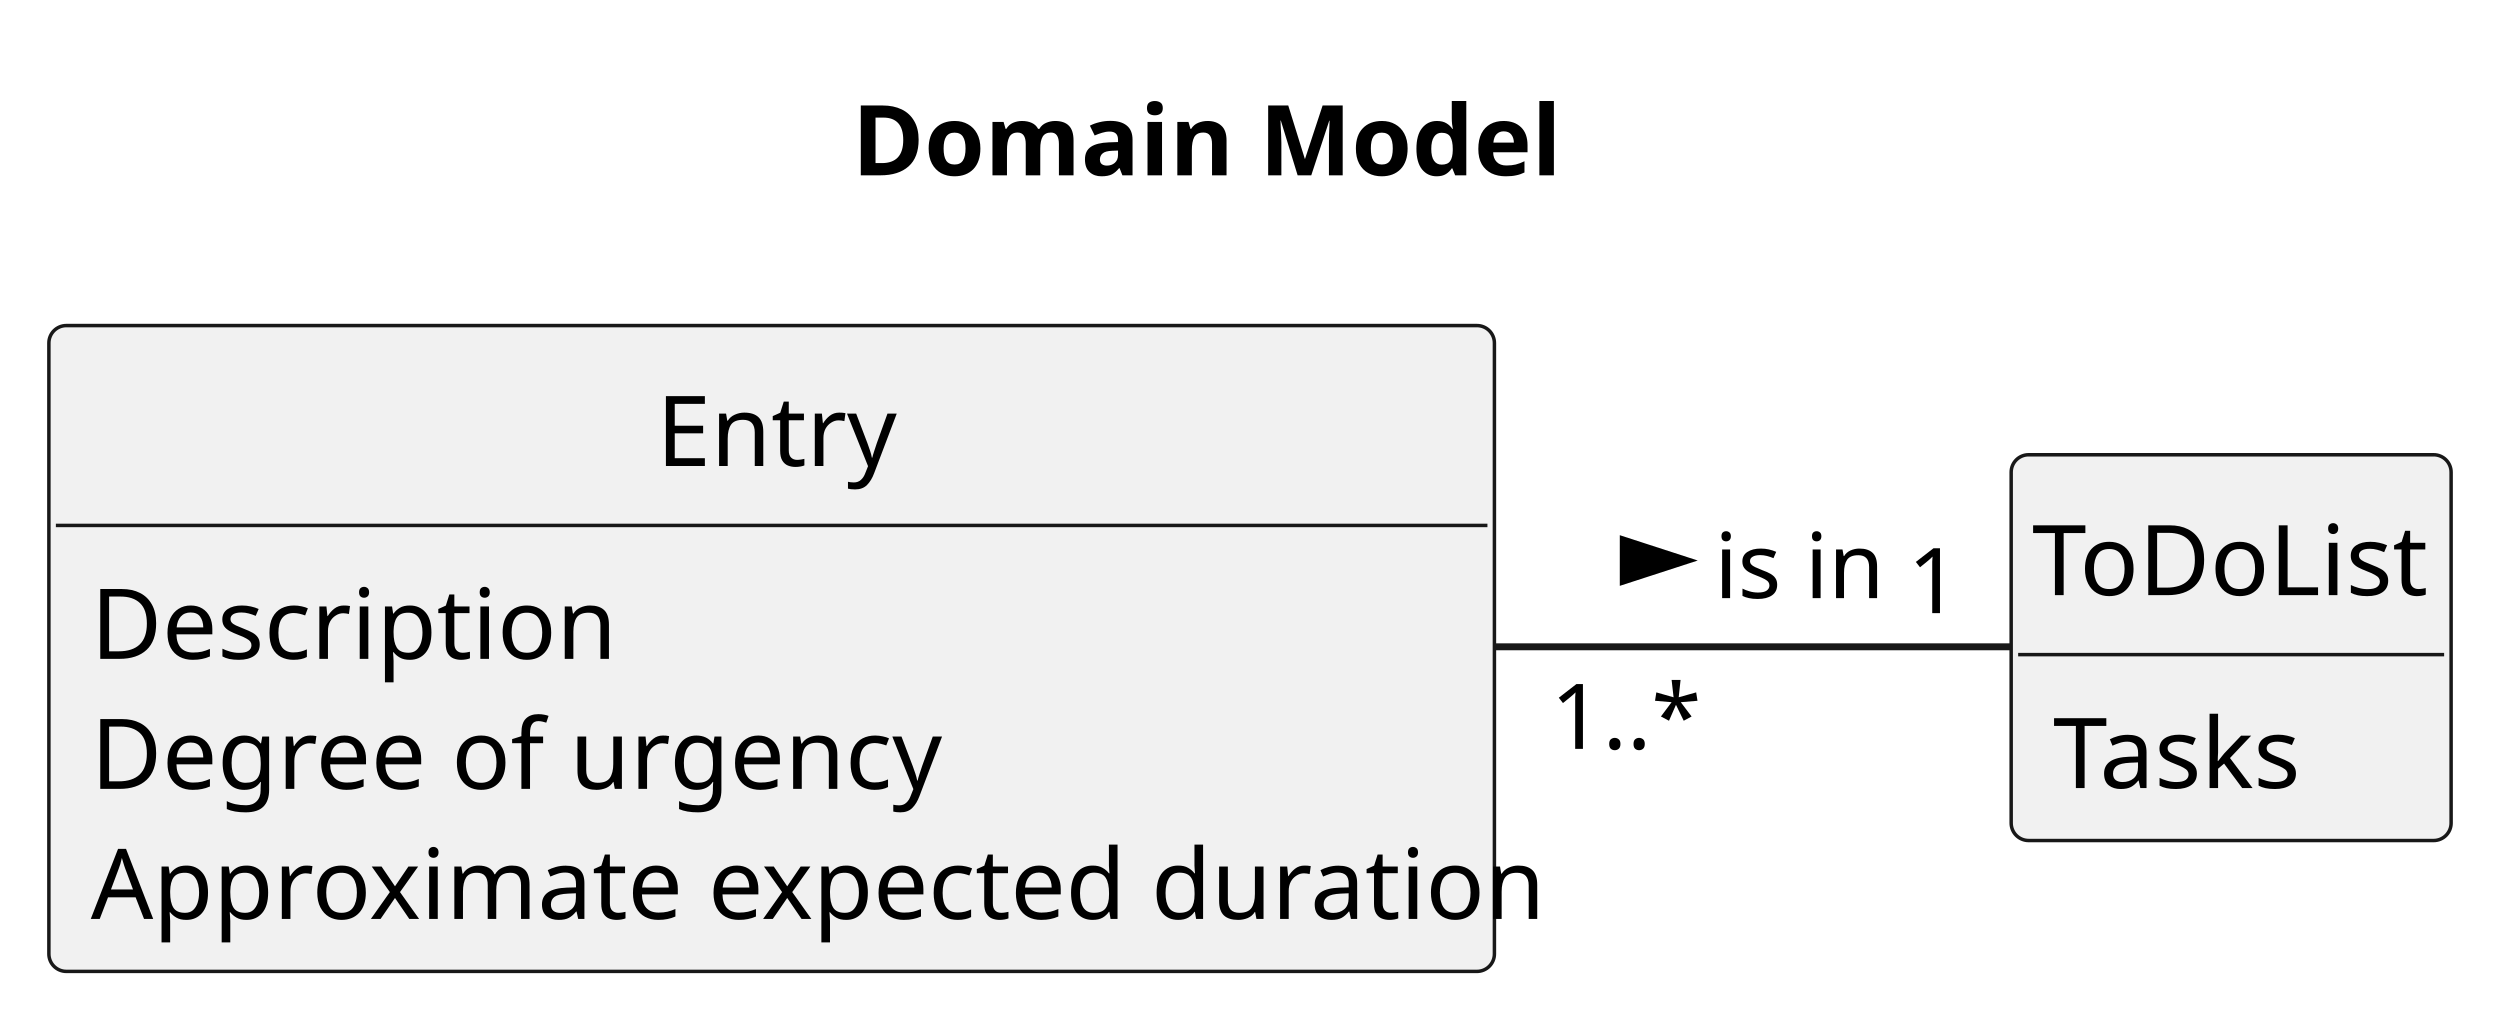
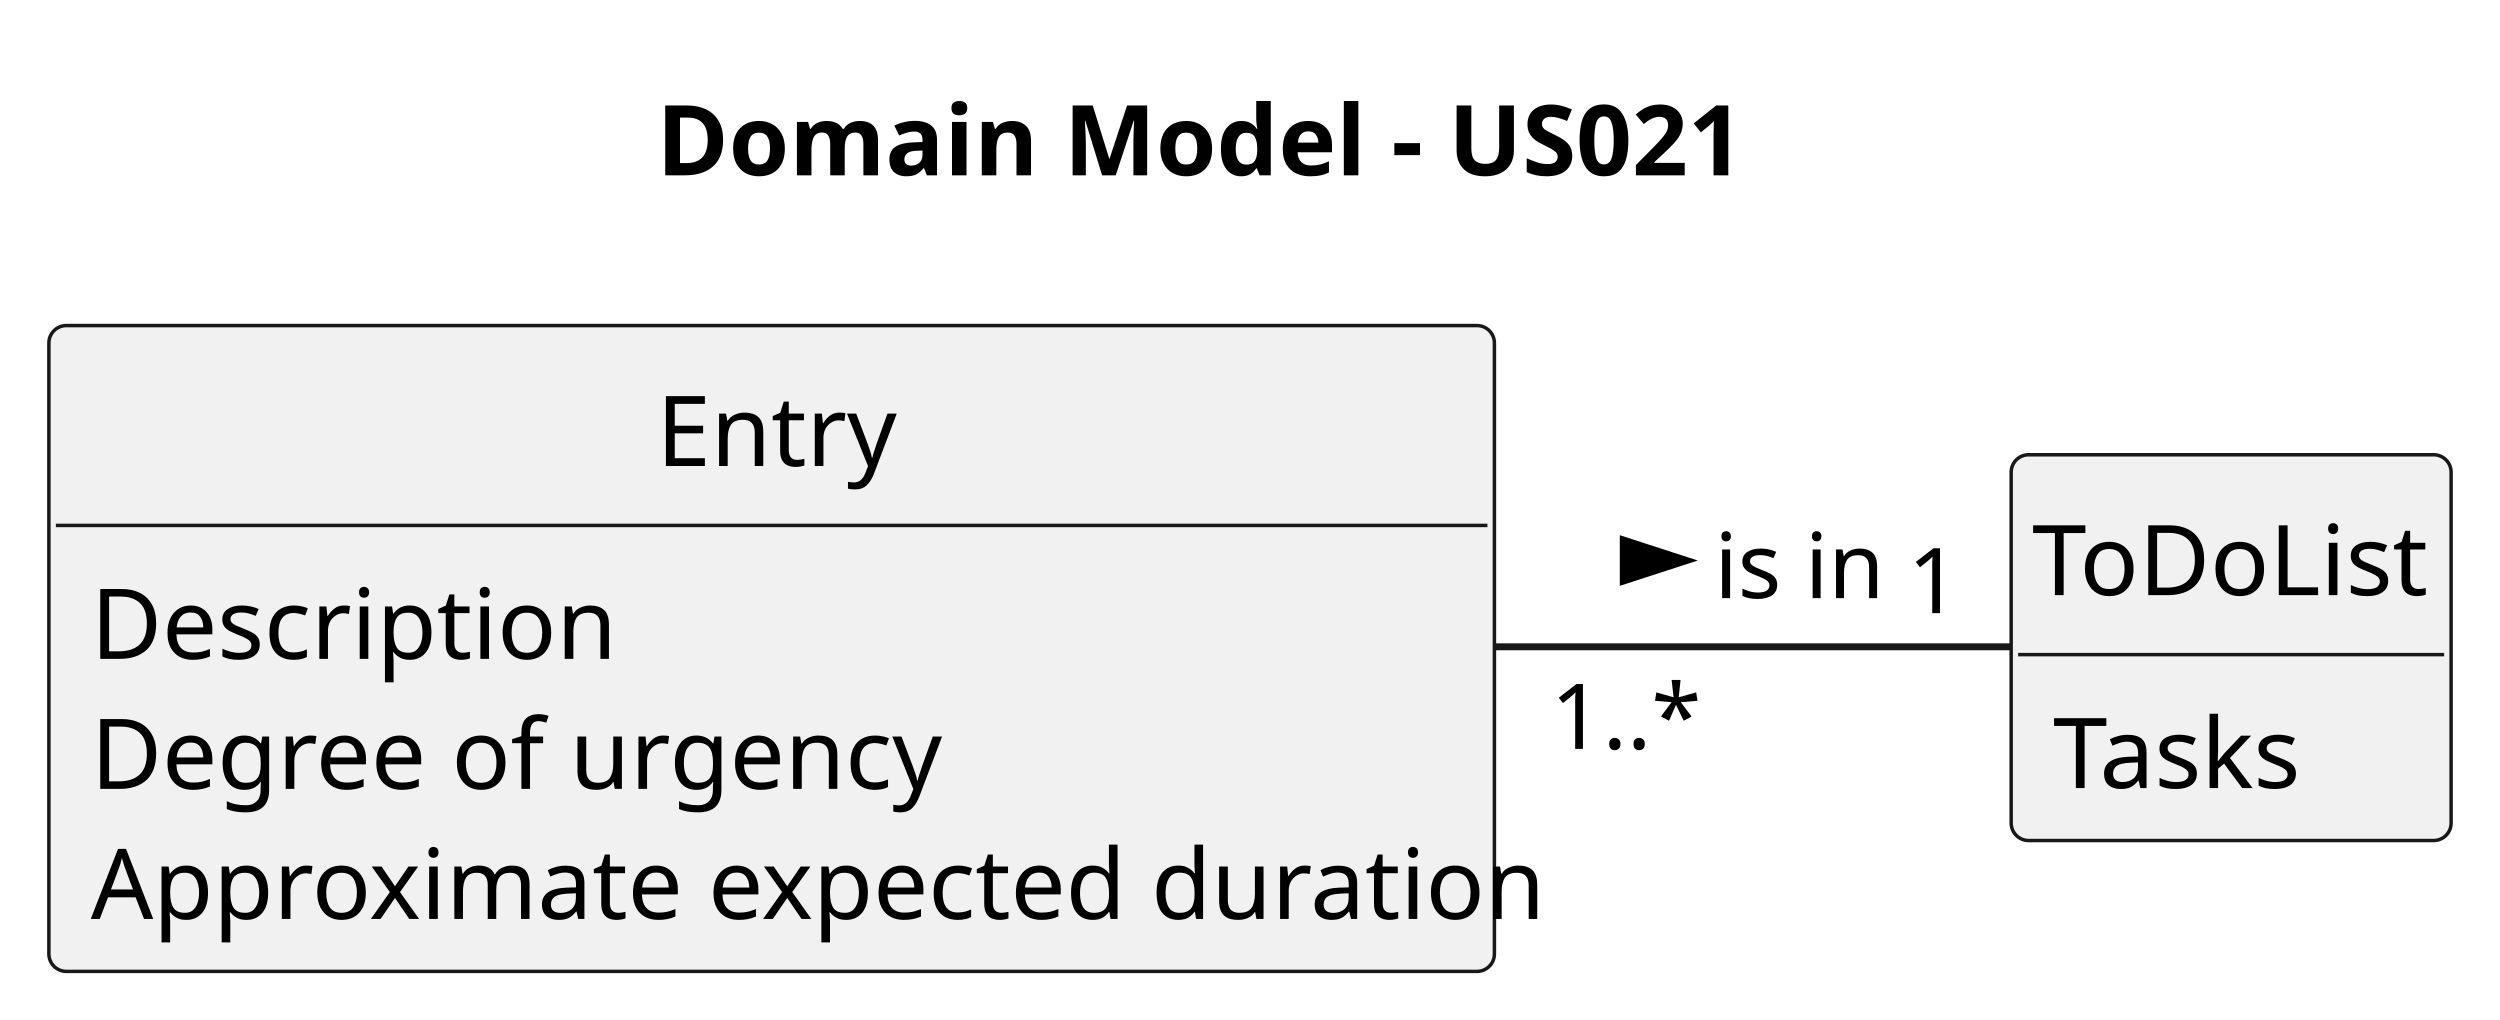
<svg xmlns="http://www.w3.org/2000/svg" contentStyleType="text/css" height="146px" preserveAspectRatio="none" style="width:358px;height:146px;background:#FFFFFF;" version="1.1" viewBox="0 0 358 146" width="358px" zoomAndPan="magnify">
  <defs />
  <g>
-     <text fill="#000000" font-family="sans-serif" font-size="14" font-weight="bold" lengthAdjust="spacing" textLength="100" x="122" y="25.107">Domain Model</text>
+     <text fill="#000000" font-family="sans-serif" font-size="14" font-weight="bold" lengthAdjust="spacing" textLength="156" x="94" y="25.107">Domain Model - US021</text>
    <g id="elem_Entry">
      <rect codeLine="12" fill="#F1F1F1" height="92.484" id="Entry" rx="2.5" ry="2.5" style="stroke:#181818;stroke-width:0.5;" width="207" x="7" y="46.621" />
      <text fill="#000000" font-family="sans-serif" font-size="14" lengthAdjust="spacing" textLength="33" x="94" y="66.728">Entry</text>
      <line style="stroke:#181818;stroke-width:0.5;" x1="8" x2="213" y1="75.242" y2="75.242" />
      <text fill="#000000" font-family="sans-serif" font-size="14" lengthAdjust="spacing" textLength="71" x="13" y="94.35">Description</text>
      <text fill="#000000" font-family="sans-serif" font-size="14" lengthAdjust="spacing" textLength="118" x="13" y="112.971">Degree of urgency</text>
      <text fill="#000000" font-family="sans-serif" font-size="14" lengthAdjust="spacing" textLength="195" x="13" y="131.592">Approximate expected duration</text>
    </g>
    <g id="elem_ToDoList">
      <rect codeLine="18" fill="#F1F1F1" height="55.242" id="ToDoList" rx="2.5" ry="2.5" style="stroke:#181818;stroke-width:0.5;" width="63" x="288" y="65.121" />
      <text fill="#000000" font-family="sans-serif" font-size="14" lengthAdjust="spacing" textLength="57" x="291" y="85.228">ToDoList</text>
      <line style="stroke:#181818;stroke-width:0.5;" x1="289" x2="350" y1="93.742" y2="93.742" />
      <text fill="#000000" font-family="sans-serif" font-size="14" lengthAdjust="spacing" textLength="38" x="294" y="112.85">Tasks</text>
    </g>
    <g id="link_Entry_ToDoList">
      <path codeLine="22" d="M214.08,92.621 C240.97,92.621 267.95,92.621 287.88,92.621 " fill="none" id="Entry-ToDoList" style="stroke:#181818;stroke-width:1.0;" />
      <polygon fill="#000000" points="241.5,80.267,232.455,77.328,232.455,83.206,241.5,80.267" style="stroke:#000000;stroke-width:1.0;" />
      <text fill="#000000" font-family="sans-serif" font-size="13" lengthAdjust="spacing" textLength="24" x="245.5" y="85.649">is in</text>
      <text fill="#000000" font-family="sans-serif" font-size="13" lengthAdjust="spacing" textLength="20" x="222.066" y="107.24">1..*</text>
      <text fill="#000000" font-family="sans-serif" font-size="13" lengthAdjust="spacing" textLength="7" x="273.197" y="87.795">1</text>
    </g>
  </g>
</svg>
